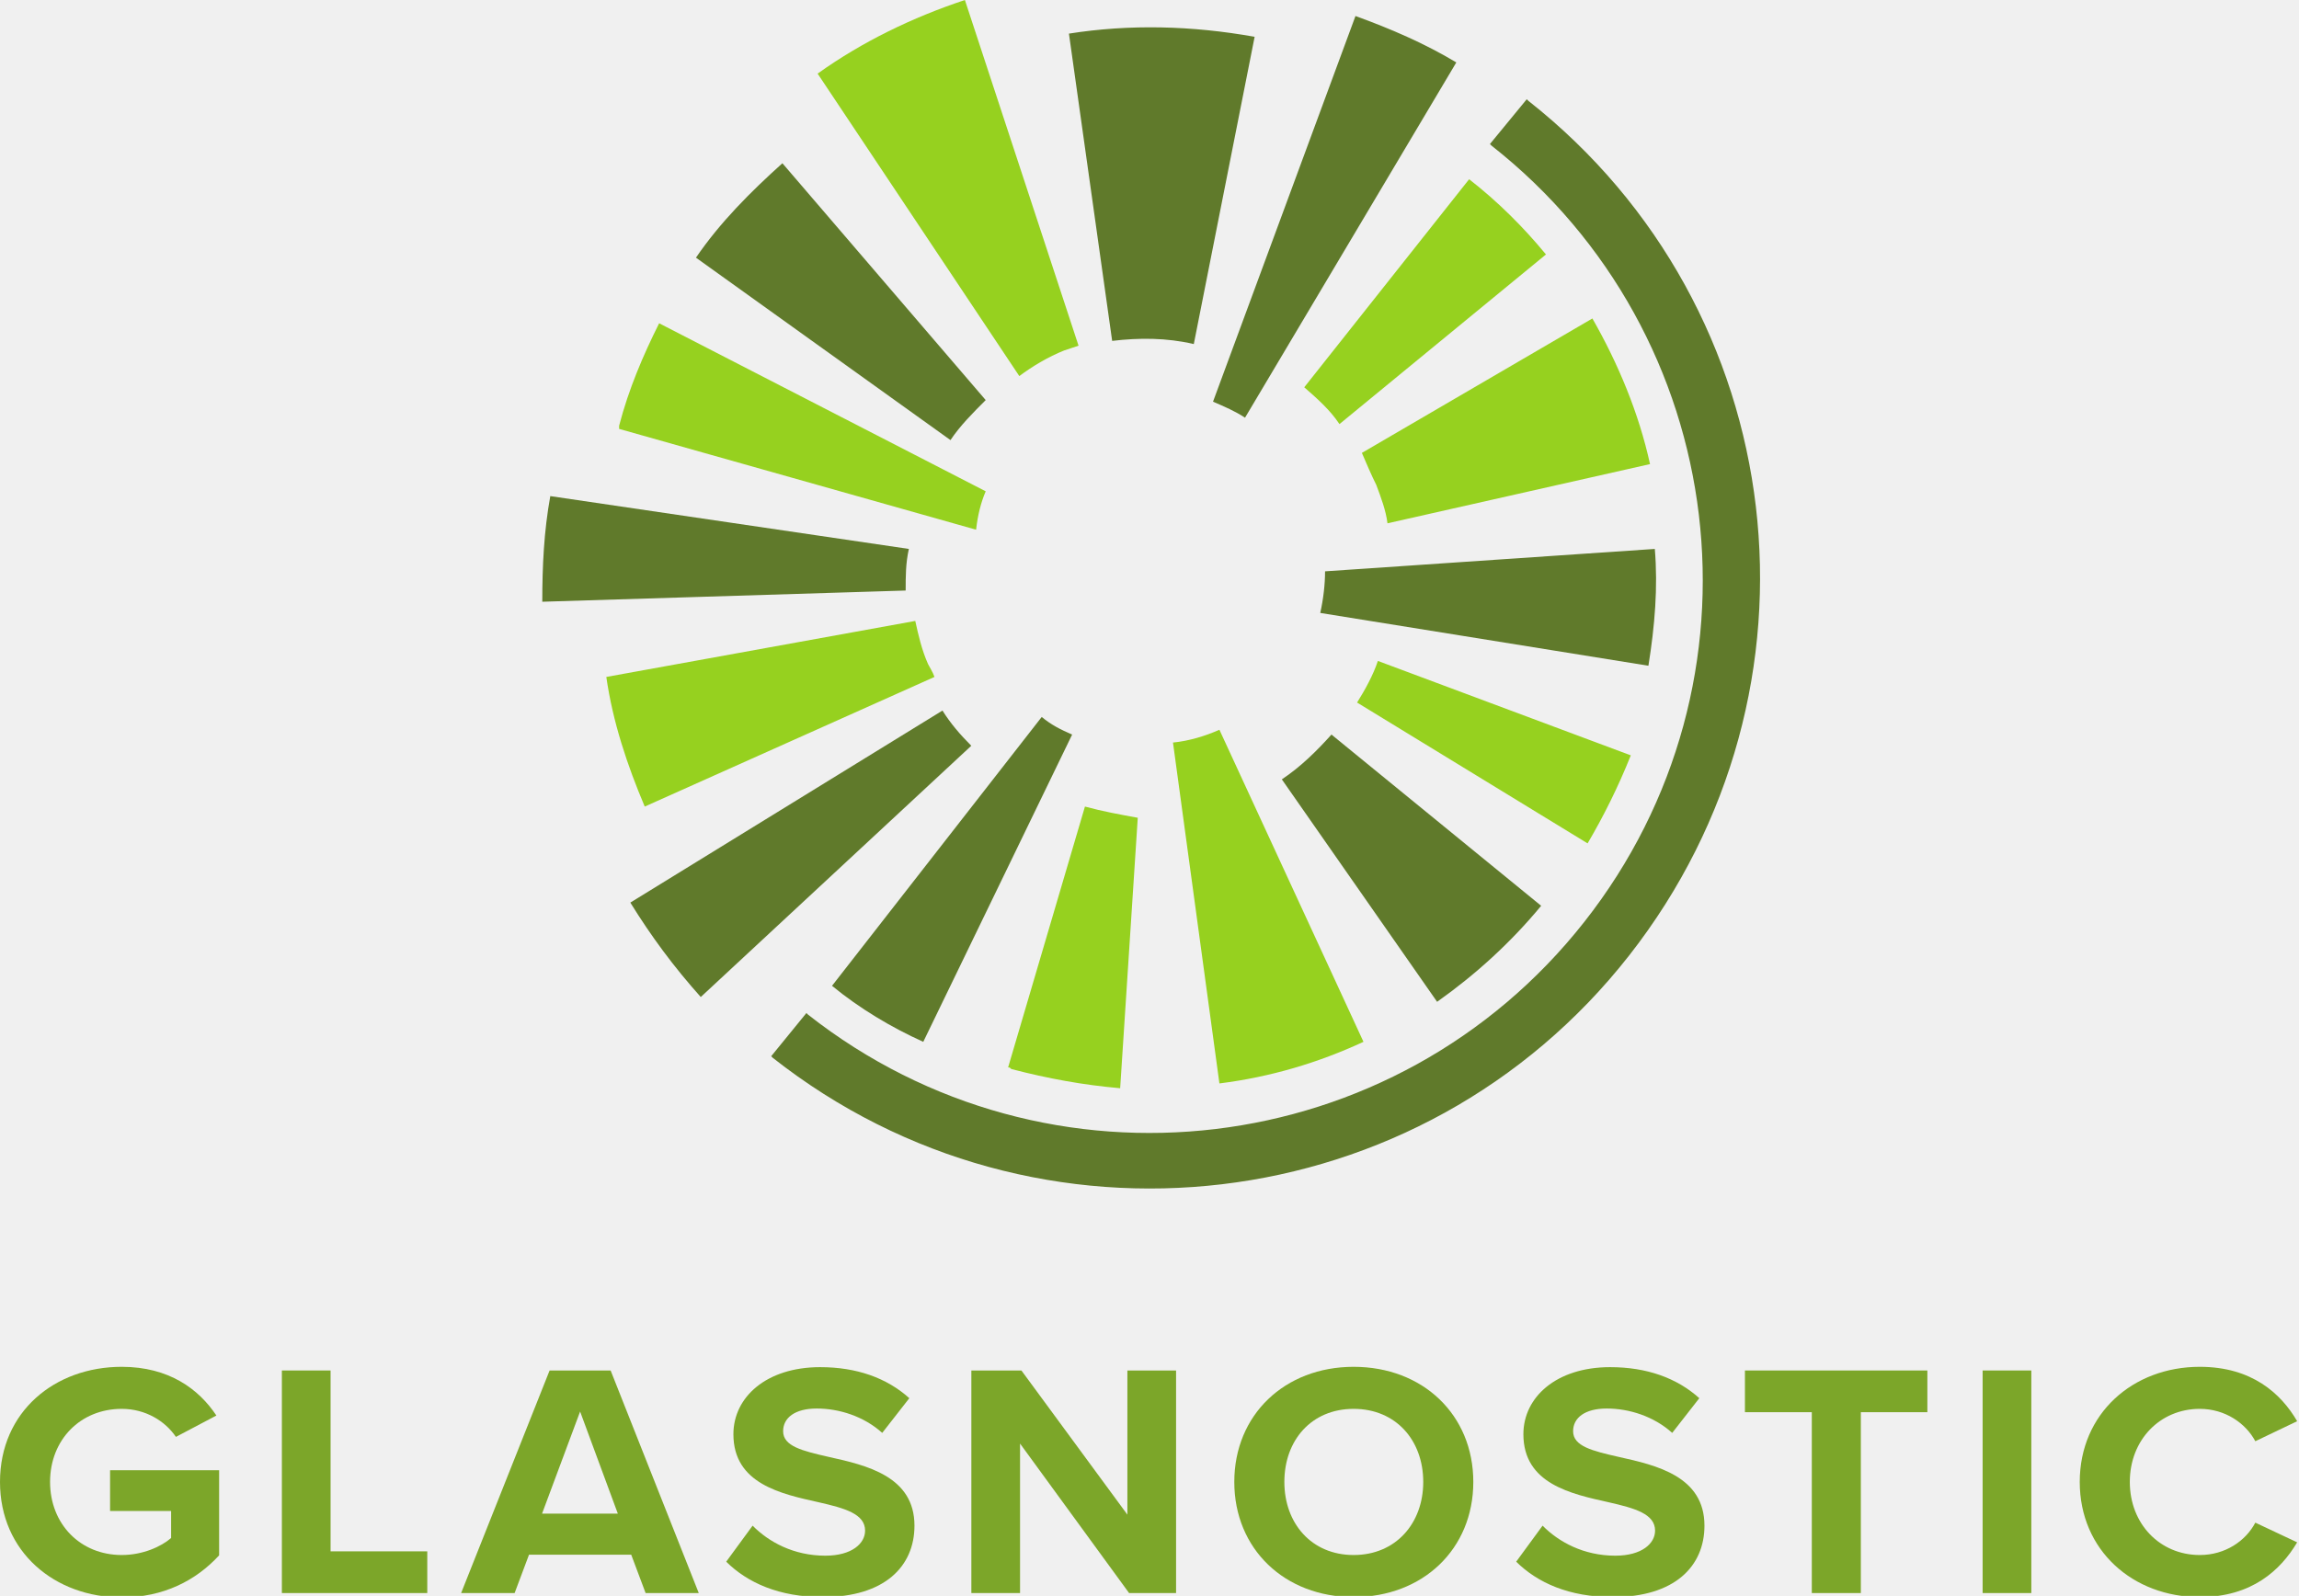
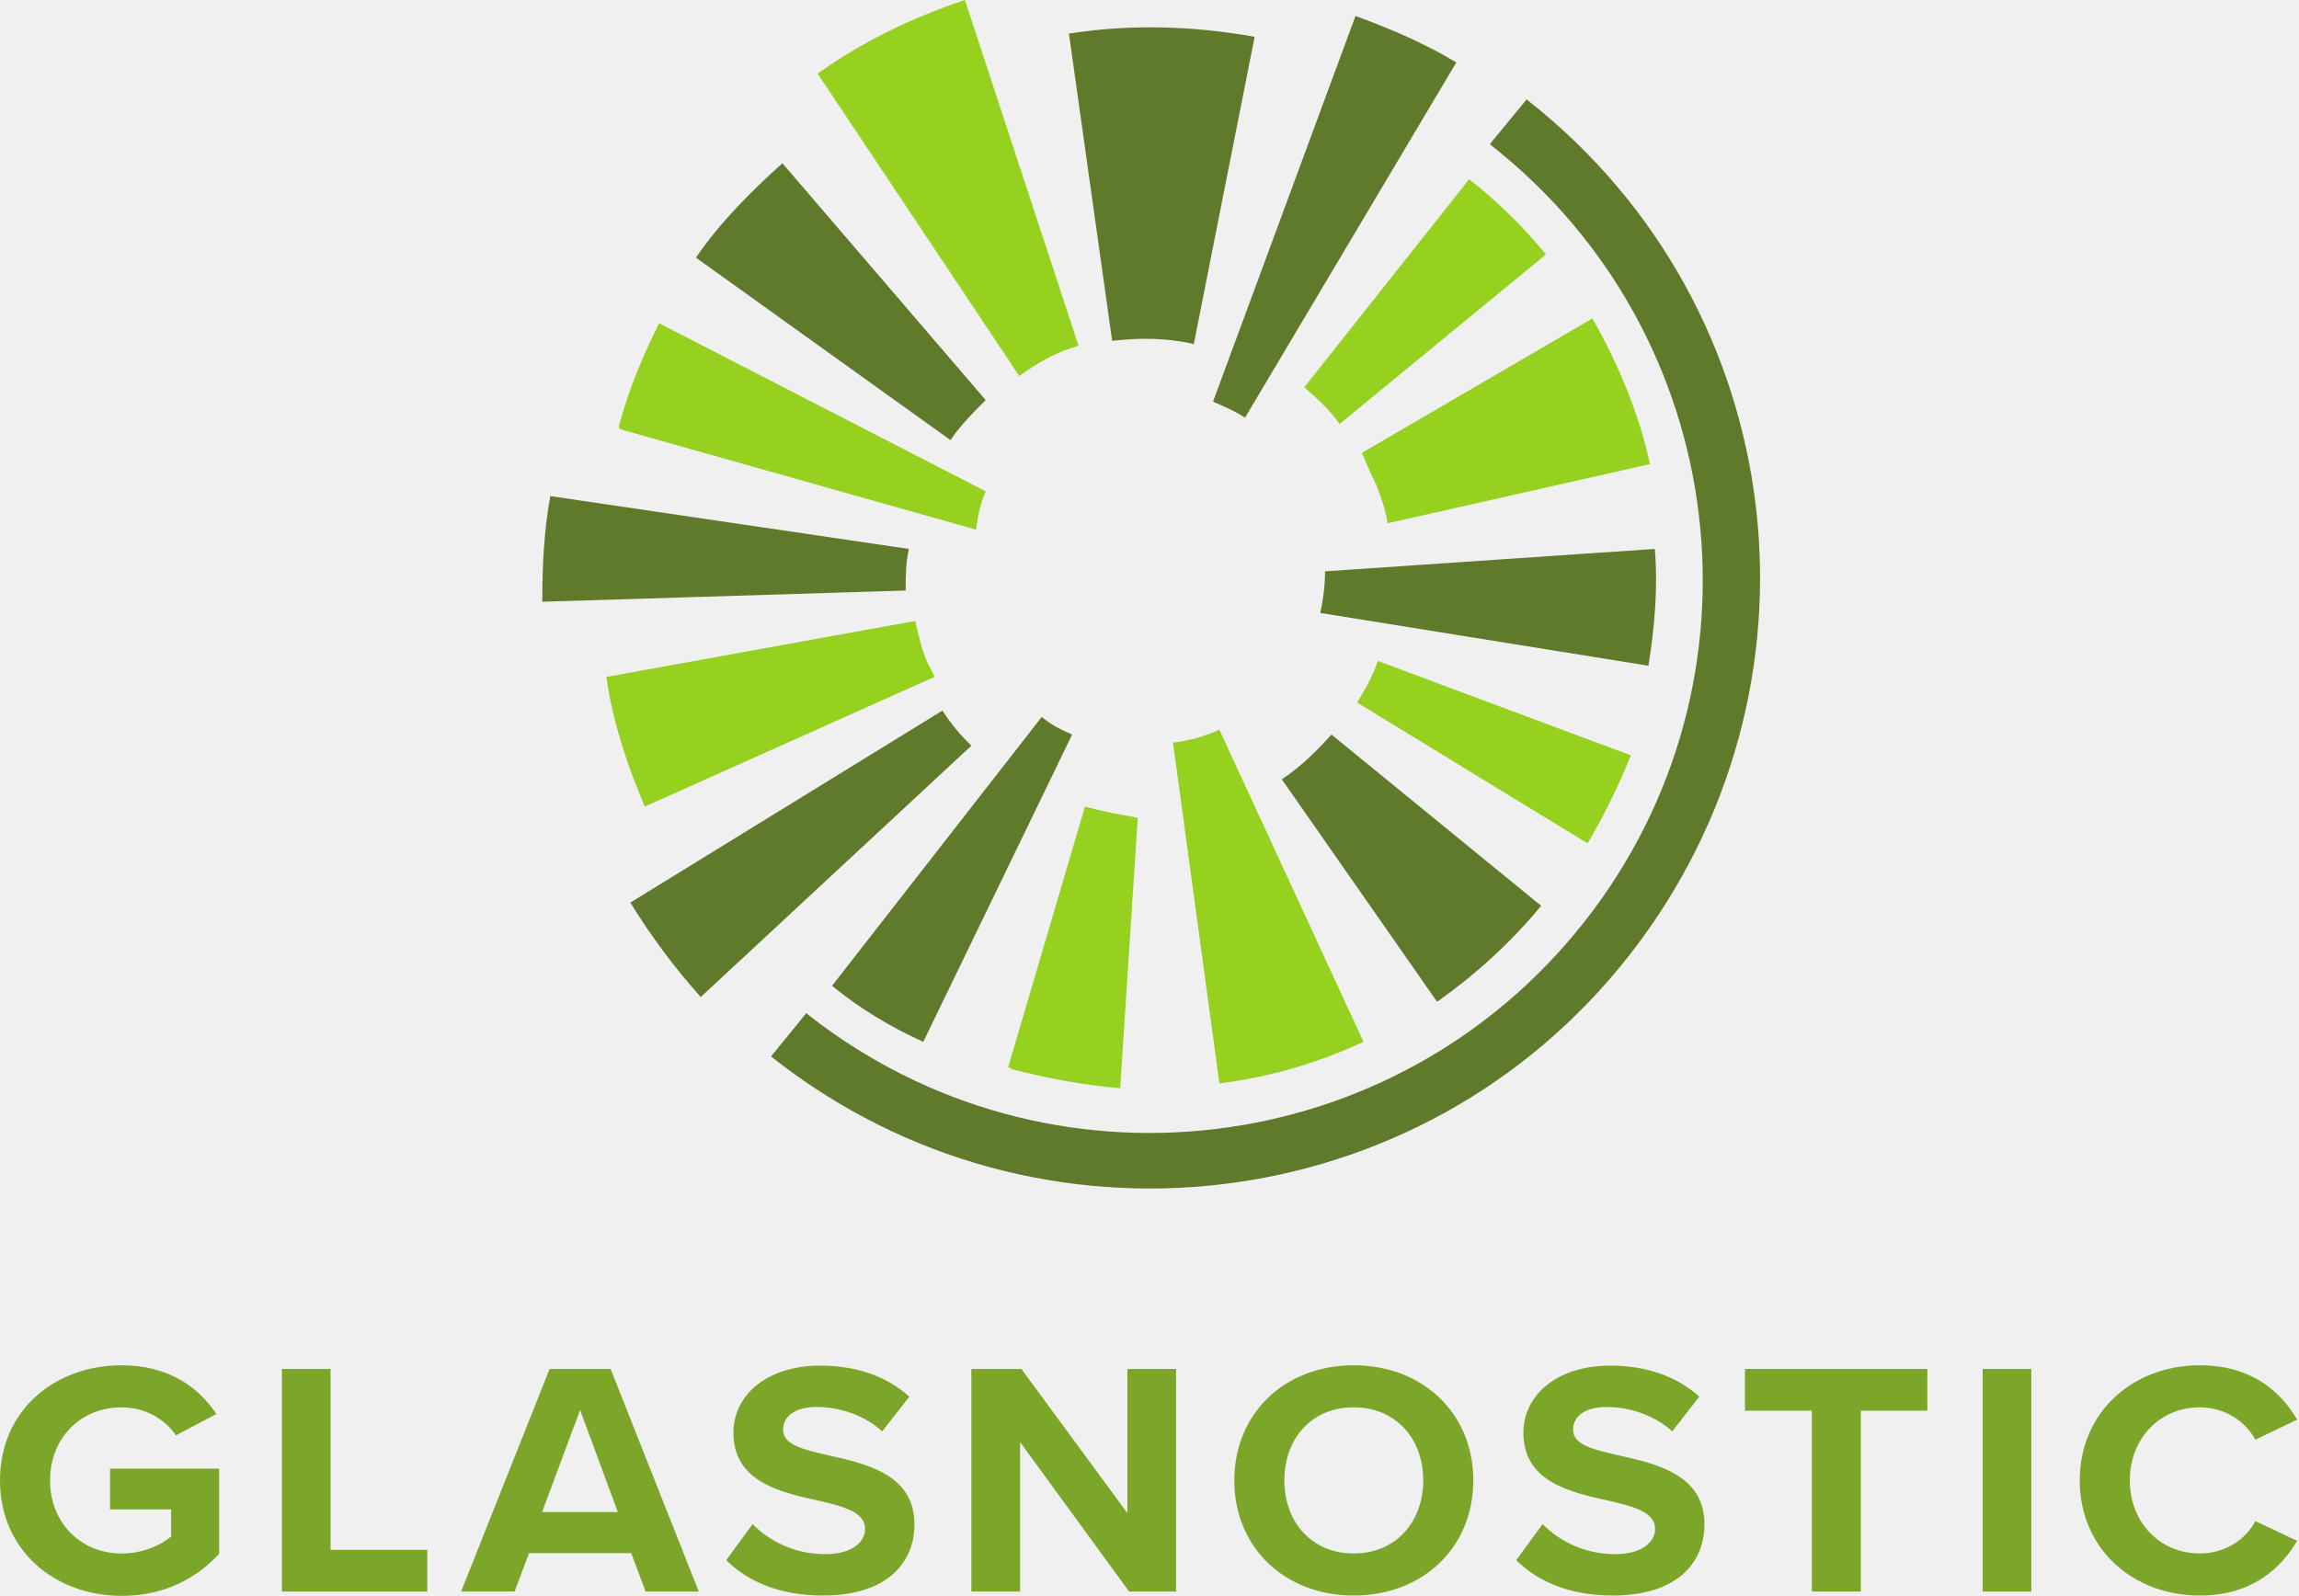
<svg xmlns="http://www.w3.org/2000/svg" width="301" height="209" viewBox="0 0 301 209" fill="none">
  <g clip-path="url(#clip0)">
-     <path d="M0 194.076C0 203.253 7.184 209.197 15.939 209.197C21.371 209.197 25.636 207.012 28.689 203.69V192.547H14.412V197.878H22.404V201.418C21.102 202.554 18.677 203.647 15.939 203.647C10.506 203.647 6.555 199.583 6.555 194.076C6.555 188.57 10.506 184.506 15.939 184.506C19.081 184.506 21.64 186.123 23.032 188.177L28.33 185.38C26.041 181.928 22.134 179 15.939 179C7.184 179 0 184.856 0 194.076Z" fill="#7CA629" />
-     <path d="M36.905 208.629H55.942V203.166H43.281V179.481H36.905V208.629Z" fill="#7CA629" />
-     <path d="M84.528 208.629H91.487L79.948 179.481H71.957L60.373 208.629H67.377L69.263 203.603H82.642L84.528 208.629ZM75.952 184.856L80.891 198.228H70.969L75.952 184.856Z" fill="#7CA629" />
-     <path d="M95.08 204.521C97.863 207.274 101.994 209.153 107.741 209.153C115.822 209.153 119.728 205.133 119.728 199.801C119.728 193.334 113.443 191.891 108.504 190.799C105.047 190.012 102.533 189.401 102.533 187.434C102.533 185.686 104.059 184.462 106.933 184.462C109.851 184.462 113.083 185.468 115.508 187.653L119.055 183.108C116.092 180.442 112.141 179.044 107.382 179.044C100.333 179.044 96.022 182.977 96.022 187.827C96.022 194.339 102.308 195.65 107.202 196.742C110.659 197.529 113.263 198.272 113.263 200.457C113.263 202.117 111.557 203.734 108.055 203.734C103.924 203.734 100.647 201.942 98.537 199.801L95.08 204.521Z" fill="#7CA629" />
-     <path d="M147.828 208.629H153.979V179.481H147.604V198.359L133.731 179.481H127.176V208.629H133.551V189.051L147.828 208.629Z" fill="#7CA629" />
-     <path d="M161.602 194.076C161.602 202.86 168.202 209.153 177.226 209.153C186.295 209.153 192.895 202.86 192.895 194.076C192.895 185.293 186.295 179 177.226 179C168.202 179 161.602 185.293 161.602 194.076ZM186.34 194.076C186.34 199.495 182.749 203.647 177.226 203.647C171.704 203.647 168.157 199.495 168.157 194.076C168.157 188.614 171.704 184.506 177.226 184.506C182.749 184.506 186.34 188.614 186.34 194.076Z" fill="#7CA629" />
-     <path d="M198.509 204.521C201.293 207.274 205.424 209.153 211.17 209.153C219.252 209.153 223.158 205.133 223.158 199.801C223.158 193.334 216.872 191.891 211.934 190.799C208.477 190.012 205.962 189.401 205.962 187.434C205.962 185.686 207.489 184.462 210.362 184.462C213.281 184.462 216.513 185.468 218.938 187.653L222.485 183.108C219.521 180.442 215.57 179.044 210.811 179.044C203.762 179.044 199.452 182.977 199.452 187.827C199.452 194.339 205.738 195.65 210.632 196.742C214.089 197.529 216.693 198.272 216.693 200.457C216.693 202.117 214.987 203.734 211.485 203.734C207.354 203.734 204.077 201.942 201.966 199.801L198.509 204.521Z" fill="#7CA629" />
-     <path d="M237.213 208.629H243.633V184.943H252.343V179.481H228.458V184.943H237.213V208.629Z" fill="#7CA629" />
-     <path d="M259.579 208.629H265.954V179.481H259.579V208.629Z" fill="#7CA629" />
-     <path d="M288.008 209.153C294.832 209.153 298.604 205.613 300.759 201.986L295.281 199.408C294.024 201.811 291.33 203.647 288.008 203.647C282.8 203.647 278.849 199.583 278.849 194.076C278.849 188.57 282.8 184.506 288.008 184.506C291.33 184.506 294.024 186.385 295.281 188.745L300.759 186.123C298.648 182.496 294.832 179 288.008 179C279.253 179 272.294 185.118 272.294 194.076C272.294 203.035 279.253 209.153 288.008 209.153Z" fill="#7CA629" />
+     <path d="M0 193.876C0 203.053 7.184 208.997 15.939 208.997C21.371 208.997 25.636 206.812 28.689 203.49V192.347H14.412V197.678H22.404V201.218C21.102 202.354 18.677 203.447 15.939 203.447C10.506 203.447 6.555 199.383 6.555 193.876C6.555 188.37 10.506 184.306 15.939 184.306C19.081 184.306 21.64 185.923 23.032 187.977L28.33 185.18C26.041 181.728 22.134 178.8 15.939 178.8C7.184 178.8 0 184.656 0 193.876Z" fill="#7CA629" />
+     <path d="M36.905 208.429H55.942V202.966H43.281V179.281H36.905V208.429Z" fill="#7CA629" />
+     <path d="M84.528 208.429H91.487L79.948 179.281H71.957L60.373 208.429H67.377L69.263 203.403H82.642L84.528 208.429ZM75.952 184.656L80.891 198.028H70.969L75.952 184.656Z" fill="#7CA629" />
+     <path d="M95.08 204.321C97.863 207.074 101.994 208.953 107.741 208.953C115.822 208.953 119.728 204.933 119.728 199.601C119.728 193.134 113.443 191.691 108.504 190.599C105.047 189.812 102.533 189.201 102.533 187.234C102.533 185.486 104.059 184.262 106.933 184.262C109.851 184.262 113.083 185.268 115.508 187.453L119.055 182.908C116.092 180.242 112.141 178.844 107.382 178.844C100.333 178.844 96.022 182.777 96.022 187.627C96.022 194.139 102.308 195.45 107.202 196.542C110.659 197.329 113.263 198.072 113.263 200.257C113.263 201.917 111.557 203.534 108.055 203.534C103.924 203.534 100.647 201.742 98.537 199.601L95.08 204.321Z" fill="#7CA629" />
+     <path d="M147.828 208.429H153.979V179.281H147.604V198.159L133.731 179.281H127.176V208.429H133.551V188.851L147.828 208.429Z" fill="#7CA629" />
+     <path d="M161.602 193.876C161.602 202.66 168.202 208.953 177.226 208.953C186.295 208.953 192.895 202.66 192.895 193.876C192.895 185.093 186.295 178.8 177.226 178.8C168.202 178.8 161.602 185.093 161.602 193.876ZM186.34 193.876C186.34 199.295 182.749 203.447 177.226 203.447C171.704 203.447 168.157 199.295 168.157 193.876C168.157 188.414 171.704 184.306 177.226 184.306C182.749 184.306 186.34 188.414 186.34 193.876Z" fill="#7CA629" />
+     <path d="M198.509 204.321C201.293 207.074 205.424 208.953 211.17 208.953C219.252 208.953 223.158 204.933 223.158 199.601C223.158 193.134 216.872 191.691 211.934 190.599C208.477 189.812 205.962 189.201 205.962 187.234C205.962 185.486 207.489 184.262 210.362 184.262C213.281 184.262 216.513 185.268 218.938 187.453L222.485 182.908C219.521 180.242 215.57 178.844 210.811 178.844C203.762 178.844 199.452 182.777 199.452 187.627C199.452 194.139 205.738 195.45 210.632 196.542C214.089 197.329 216.693 198.072 216.693 200.257C216.693 201.917 214.987 203.534 211.485 203.534C207.354 203.534 204.077 201.742 201.966 199.601L198.509 204.321Z" fill="#7CA629" />
+     <path d="M237.213 208.429H243.633V184.743H252.343V179.281H228.458V184.743H237.213V208.429Z" fill="#7CA629" />
+     <path d="M259.579 208.429H265.954V179.281H259.579V208.429Z" fill="#7CA629" />
+     <path d="M288.008 208.953C294.832 208.953 298.604 205.413 300.759 201.786L295.281 199.208C294.024 201.611 291.33 203.447 288.008 203.447C282.8 203.447 278.849 199.383 278.849 193.876C278.849 188.37 282.8 184.306 288.008 184.306C291.33 184.306 294.024 186.185 295.281 188.545L300.759 185.923C298.648 182.296 294.832 178.8 288.008 178.8C279.253 178.8 272.294 184.918 272.294 193.876C272.294 202.835 279.253 208.953 288.008 208.953Z" fill="#7CA629" />
    <path d="M200.102 13.204L199.892 12.995L195.072 18.863L195.281 19.072C226.719 43.803 232.168 89.282 207.437 120.719C182.707 152.157 137.227 157.606 105.79 132.875L105.581 132.666L100.97 138.324L101.179 138.534C135.76 165.78 186.06 159.911 213.306 125.121C240.551 90.33 234.683 40.45 200.102 13.204Z" fill="#607A2B" />
    <path d="M163.006 54.702C161.749 53.864 160.282 53.235 158.815 52.606L177.468 2.097C182.078 3.773 186.48 5.66 190.671 8.175L163.006 54.702ZM123.395 93.055L82.527 118.205C85.252 122.606 88.186 126.588 91.749 130.57L127.168 97.666C125.701 96.199 124.443 94.732 123.395 93.055ZM118.994 71.888L72.048 64.971C71.21 69.582 71 74.193 71 78.804L118.575 77.337C118.575 75.45 118.575 73.774 118.994 71.888ZM164.264 4.821C156.09 3.354 147.916 3.145 139.952 4.402L145.611 44.642C149.174 44.223 152.737 44.223 156.3 45.061L164.264 4.821ZM216.659 71.888L173.485 74.822C173.485 76.498 173.276 78.385 172.857 80.271L215.821 87.187C216.659 81.948 217.078 76.918 216.659 71.888ZM136.389 93.894L108.934 129.103C112.497 132.037 116.689 134.552 120.88 136.439L140.372 96.199C138.904 95.57 137.647 94.942 136.389 93.894ZM129.054 52.396L102.437 21.378C98.246 25.151 94.264 29.133 91.12 33.744L124.443 57.636C125.701 55.75 127.377 54.073 129.054 52.396ZM174.324 96.199C172.438 98.295 170.342 100.391 167.827 102.067L188.156 131.199C193.186 127.636 197.797 123.445 201.779 118.624L174.324 96.199Z" fill="#607A2B" />
    <path d="M178.515 136.438C172.647 139.162 166.36 141.048 159.653 141.887L153.575 97.246C155.671 97.036 157.767 96.408 159.653 95.569L178.515 136.438ZM175.372 55.539L202.408 33.324C199.474 29.761 196.12 26.407 192.348 23.473L170.761 50.719C172.438 52.186 174.114 53.653 175.372 55.539ZM180.192 63.503C180.821 65.18 181.45 66.857 181.659 68.533L216.031 60.779C214.563 54.072 211.839 47.575 208.486 41.707L178.306 59.312C178.935 60.779 179.563 62.246 180.192 63.503ZM180.402 86.557C179.773 88.444 178.725 90.33 177.677 92.006L207.857 110.45C209.953 106.887 211.839 103.114 213.516 98.923L180.402 86.557ZM142.048 105.629L131.988 139.791C132.198 139.791 132.198 139.791 132.407 140.001C137.228 141.258 141.839 142.096 146.659 142.516L148.964 107.096C146.659 106.677 144.354 106.258 142.048 105.629ZM121.509 86.976C120.671 85.09 120.252 83.204 119.833 81.318L79.383 88.653C80.222 94.521 82.108 100.18 84.413 105.629L122.347 88.653C122.138 88.024 121.719 87.396 121.509 86.976ZM139.324 45.898C139.952 45.689 140.581 45.479 141.21 45.27L126.33 0C119.413 2.305 112.916 5.449 107.048 9.641L133.455 49.252C135.132 47.994 137.228 46.737 139.324 45.898ZM129.054 64.342L86.299 42.336C84.204 46.527 82.317 50.928 81.06 55.749C81.06 55.958 81.06 55.958 81.06 56.168L127.797 69.371C128.006 67.485 128.425 65.809 129.054 64.342Z" fill="#96D11F" />
  </g>
  <defs>
    <clipPath id="clip0">
      <rect width="301" height="209" fill="white" />
    </clipPath>
  </defs>
</svg>
